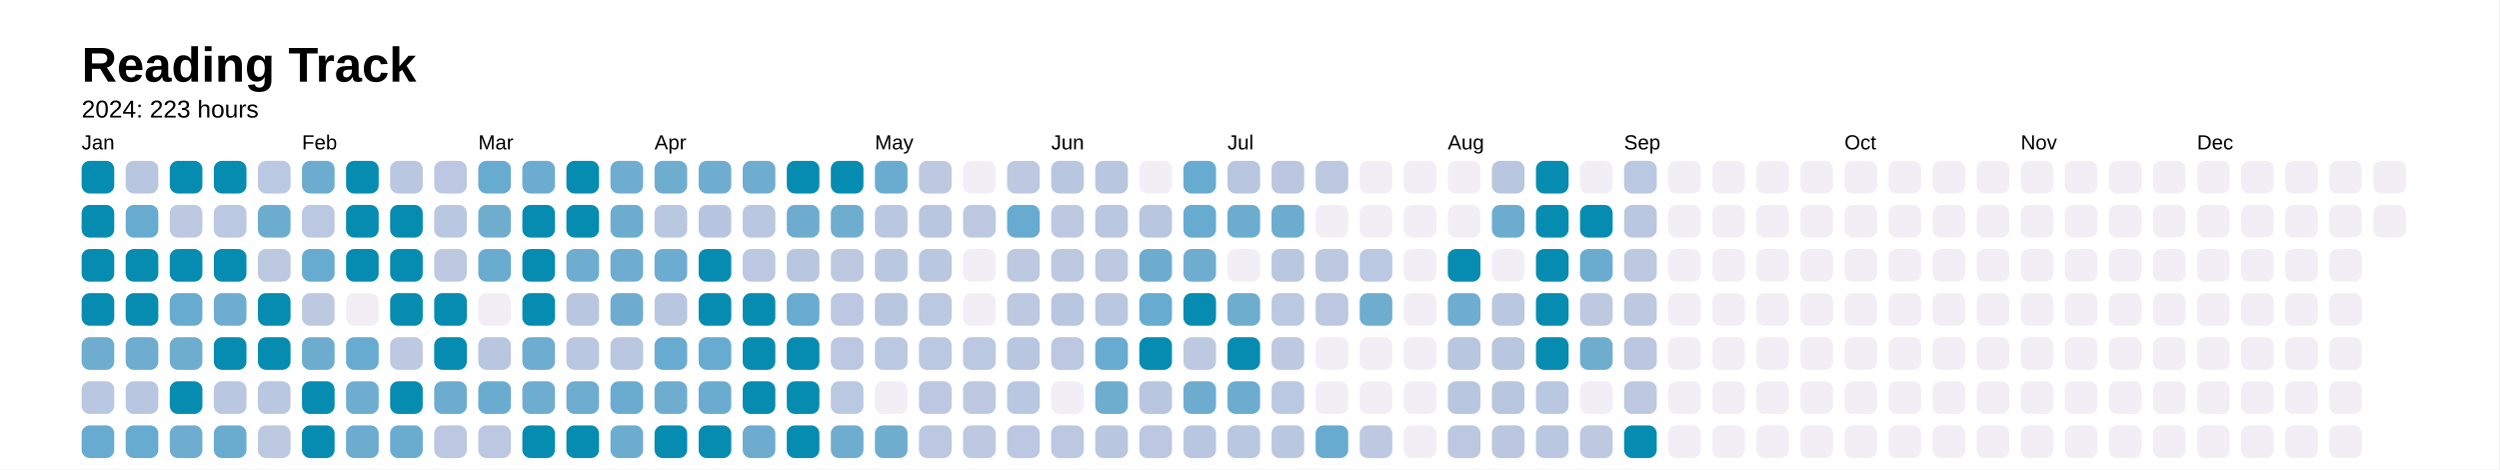
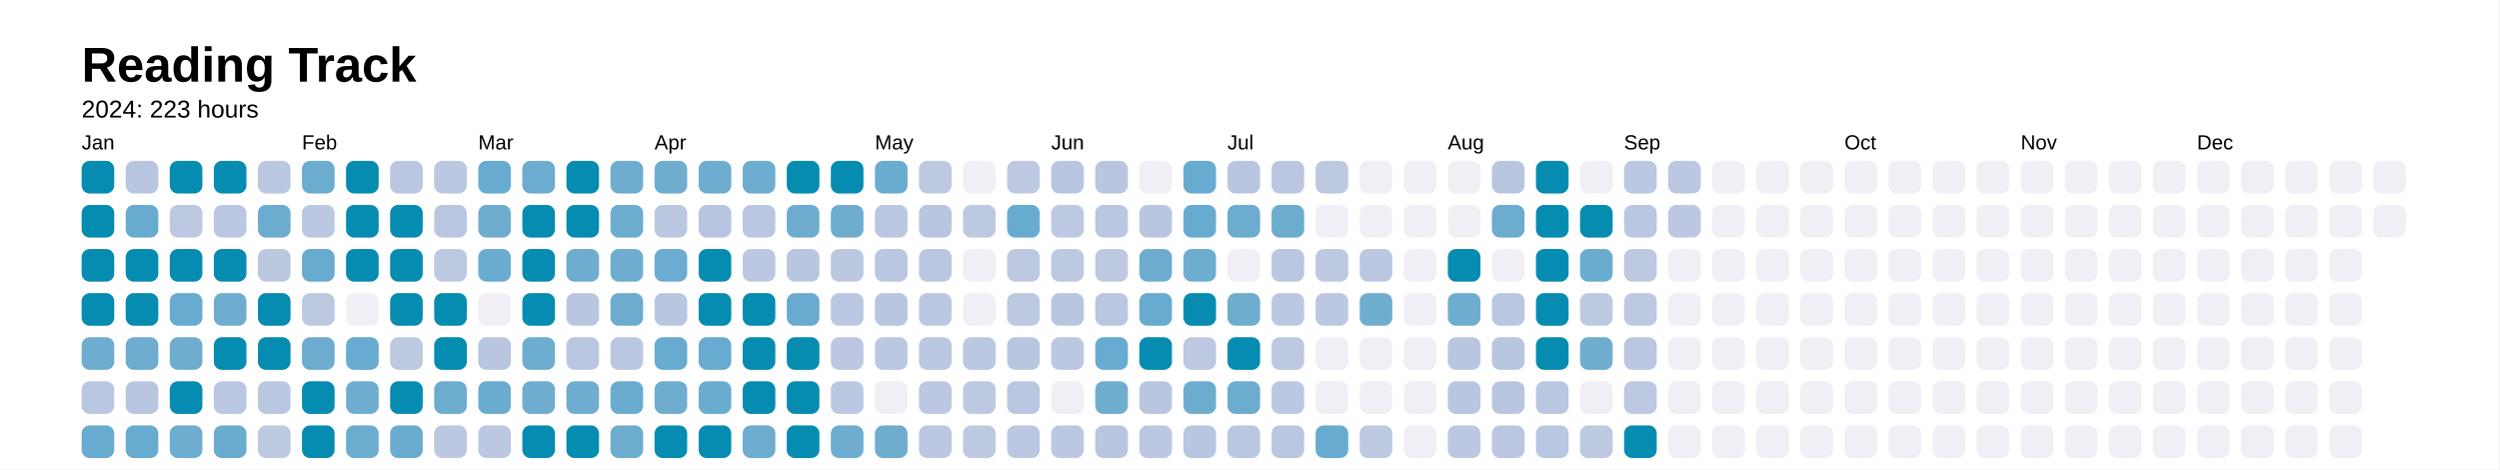
<svg xmlns="http://www.w3.org/2000/svg" baseProfile="full" height="57.5mm" version="1.1" viewBox="0,0,306.2,57.5" width="306.2mm">
  <defs />
  <rect fill="#FFFFFF" height="57.5" width="306.2" x="0" y="0" />
  <text fill="#000000" style="font-size:6px; font-family:Arial; font-weight:bold;" x="10" y="10">Reading Track</text>
  <text fill="#000000" style="font-size:3px; font-family:Arial;" x="10" y="14.4">2024: 223 hours</text>
  <text fill="#000000" style="font-size:2.5px; font-family:Arial" x="10" y="18.3">Jan</text>
  <rect fill="#058cb0" height="4" rx="1" ry="1" width="4" x="10" y="19.7" />
  <rect fill="#058cb0" height="4" rx="1" ry="1" width="4" x="10" y="25.1" />
  <rect fill="#058cb0" height="4" rx="1" ry="1" width="4" x="10" y="30.5" />
  <rect fill="#058cb0" height="4" rx="1" ry="1" width="4" x="10" y="35.9" />
  <rect fill="#6eadcf" height="4" rx="1" ry="1" width="4" x="10" y="41.3" />
  <rect fill="#bac7e0" height="4" rx="1" ry="1" width="4" x="10" y="46.7" />
  <rect fill="#67abd0" height="4" rx="1" ry="1" width="4" x="10" y="52.1" />
  <rect fill="#b8c6e0" height="4" rx="1" ry="1" width="4" x="15.4" y="19.7" />
  <rect fill="#68abd0" height="4" rx="1" ry="1" width="4" x="15.4" y="25.1" />
  <rect fill="#058cb0" height="4" rx="1" ry="1" width="4" x="15.4" y="30.5" />
  <rect fill="#058cb0" height="4" rx="1" ry="1" width="4" x="15.4" y="35.9" />
  <rect fill="#6eadcf" height="4" rx="1" ry="1" width="4" x="15.4" y="41.3" />
  <rect fill="#b9c6e0" height="4" rx="1" ry="1" width="4" x="15.4" y="46.7" />
  <rect fill="#67abd0" height="4" rx="1" ry="1" width="4" x="15.4" y="52.1" />
  <rect fill="#058cb0" height="4" rx="1" ry="1" width="4" x="20.8" y="19.7" />
  <rect fill="#bcc9e1" height="4" rx="1" ry="1" width="4" x="20.8" y="25.1" />
  <rect fill="#058cb0" height="4" rx="1" ry="1" width="4" x="20.8" y="30.5" />
  <rect fill="#68abd0" height="4" rx="1" ry="1" width="4" x="20.8" y="35.9" />
  <rect fill="#6fadcf" height="4" rx="1" ry="1" width="4" x="20.8" y="41.3" />
  <rect fill="#058cb0" height="4" rx="1" ry="1" width="4" x="20.8" y="46.7" />
  <rect fill="#6eadcf" height="4" rx="1" ry="1" width="4" x="20.8" y="52.1" />
  <rect fill="#058cb0" height="4" rx="1" ry="1" width="4" x="26.2" y="19.7" />
  <rect fill="#bbc8e1" height="4" rx="1" ry="1" width="4" x="26.2" y="25.1" />
  <rect fill="#058cb0" height="4" rx="1" ry="1" width="4" x="26.2" y="30.5" />
  <rect fill="#6eadcf" height="4" rx="1" ry="1" width="4" x="26.2" y="35.9" />
  <rect fill="#058cb0" height="4" rx="1" ry="1" width="4" x="26.2" y="41.3" />
  <rect fill="#b9c7e0" height="4" rx="1" ry="1" width="4" x="26.2" y="46.7" />
  <rect fill="#6aacd0" height="4" rx="1" ry="1" width="4" x="26.2" y="52.1" />
  <rect fill="#bbc8e1" height="4" rx="1" ry="1" width="4" x="31.6" y="19.7" />
  <rect fill="#6caccf" height="4" rx="1" ry="1" width="4" x="31.6" y="25.1" />
  <rect fill="#bbc8e0" height="4" rx="1" ry="1" width="4" x="31.6" y="30.5" />
  <rect fill="#058cb0" height="4" rx="1" ry="1" width="4" x="31.6" y="35.9" />
  <rect fill="#058cb0" height="4" rx="1" ry="1" width="4" x="31.6" y="41.3" />
  <rect fill="#bac7e0" height="4" rx="1" ry="1" width="4" x="31.6" y="46.7" />
  <rect fill="#bcc9e1" height="4" rx="1" ry="1" width="4" x="31.6" y="52.1" />
  <text fill="#000000" style="font-size:2.5px; font-family:Arial" x="37.0" y="18.3">Feb</text>
  <rect fill="#6caccf" height="4" rx="1" ry="1" width="4" x="37.0" y="19.7" />
  <rect fill="#bbc8e1" height="4" rx="1" ry="1" width="4" x="37.0" y="25.1" />
  <rect fill="#68abd0" height="4" rx="1" ry="1" width="4" x="37.0" y="30.5" />
  <rect fill="#bdc9e1" height="4" rx="1" ry="1" width="4" x="37.0" y="35.9" />
  <rect fill="#6daccf" height="4" rx="1" ry="1" width="4" x="37.0" y="41.3" />
  <rect fill="#058cb0" height="4" rx="1" ry="1" width="4" x="37.0" y="46.7" />
  <rect fill="#058cb0" height="4" rx="1" ry="1" width="4" x="37.0" y="52.1" />
  <rect fill="#058cb0" height="4" rx="1" ry="1" width="4" x="42.4" y="19.7" />
  <rect fill="#058cb0" height="4" rx="1" ry="1" width="4" x="42.4" y="25.1" />
  <rect fill="#058cb0" height="4" rx="1" ry="1" width="4" x="42.4" y="30.5" />
  <rect fill="#f1eef6" height="4" rx="1" ry="1" width="4" x="42.4" y="35.9" />
  <rect fill="#67abd0" height="4" rx="1" ry="1" width="4" x="42.4" y="41.3" />
  <rect fill="#6eadcf" height="4" rx="1" ry="1" width="4" x="42.4" y="46.7" />
  <rect fill="#6baccf" height="4" rx="1" ry="1" width="4" x="42.4" y="52.1" />
  <rect fill="#bac7e0" height="4" rx="1" ry="1" width="4" x="47.8" y="19.7" />
  <rect fill="#058cb0" height="4" rx="1" ry="1" width="4" x="47.8" y="25.1" />
  <rect fill="#058cb0" height="4" rx="1" ry="1" width="4" x="47.8" y="30.5" />
  <rect fill="#058cb0" height="4" rx="1" ry="1" width="4" x="47.8" y="35.9" />
  <rect fill="#bdc9e1" height="4" rx="1" ry="1" width="4" x="47.8" y="41.3" />
  <rect fill="#058cb0" height="4" rx="1" ry="1" width="4" x="47.8" y="46.7" />
  <rect fill="#6aacd0" height="4" rx="1" ry="1" width="4" x="47.8" y="52.1" />
  <rect fill="#bcc8e1" height="4" rx="1" ry="1" width="4" x="53.2" y="19.7" />
  <rect fill="#bac7e0" height="4" rx="1" ry="1" width="4" x="53.2" y="25.1" />
  <rect fill="#bdc9e1" height="4" rx="1" ry="1" width="4" x="53.2" y="30.5" />
  <rect fill="#058cb0" height="4" rx="1" ry="1" width="4" x="53.2" y="35.9" />
  <rect fill="#058cb0" height="4" rx="1" ry="1" width="4" x="53.2" y="41.3" />
  <rect fill="#6caccf" height="4" rx="1" ry="1" width="4" x="53.2" y="46.7" />
  <rect fill="#bcc8e1" height="4" rx="1" ry="1" width="4" x="53.2" y="52.1" />
  <text fill="#000000" style="font-size:2.5px; font-family:Arial" x="58.6" y="18.3">Mar</text>
  <rect fill="#68abd0" height="4" rx="1" ry="1" width="4" x="58.6" y="19.7" />
  <rect fill="#6fadcf" height="4" rx="1" ry="1" width="4" x="58.6" y="25.1" />
  <rect fill="#69acd0" height="4" rx="1" ry="1" width="4" x="58.6" y="30.5" />
  <rect fill="#f1eef6" height="4" rx="1" ry="1" width="4" x="58.6" y="35.9" />
  <rect fill="#b9c6e0" height="4" rx="1" ry="1" width="4" x="58.6" y="41.3" />
  <rect fill="#69acd0" height="4" rx="1" ry="1" width="4" x="58.6" y="46.7" />
  <rect fill="#bcc8e1" height="4" rx="1" ry="1" width="4" x="58.6" y="52.1" />
  <rect fill="#6bacd0" height="4" rx="1" ry="1" width="4" x="64" y="19.7" />
  <rect fill="#058cb0" height="4" rx="1" ry="1" width="4" x="64" y="25.1" />
  <rect fill="#058cb0" height="4" rx="1" ry="1" width="4" x="64" y="30.5" />
  <rect fill="#058cb0" height="4" rx="1" ry="1" width="4" x="64" y="35.9" />
  <rect fill="#6dadcf" height="4" rx="1" ry="1" width="4" x="64" y="41.3" />
  <rect fill="#6eadcf" height="4" rx="1" ry="1" width="4" x="64" y="46.7" />
  <rect fill="#058cb0" height="4" rx="1" ry="1" width="4" x="64" y="52.1" />
  <rect fill="#058cb0" height="4" rx="1" ry="1" width="4" x="69.4" y="19.7" />
  <rect fill="#058cb0" height="4" rx="1" ry="1" width="4" x="69.4" y="25.1" />
  <rect fill="#6eadcf" height="4" rx="1" ry="1" width="4" x="69.4" y="30.5" />
  <rect fill="#b9c6e0" height="4" rx="1" ry="1" width="4" x="69.4" y="35.9" />
  <rect fill="#bac7e0" height="4" rx="1" ry="1" width="4" x="69.4" y="41.3" />
  <rect fill="#6eadcf" height="4" rx="1" ry="1" width="4" x="69.4" y="46.7" />
  <rect fill="#058cb0" height="4" rx="1" ry="1" width="4" x="69.4" y="52.1" />
  <rect fill="#6eadcf" height="4" rx="1" ry="1" width="4" x="74.8" y="19.7" />
  <rect fill="#6baccf" height="4" rx="1" ry="1" width="4" x="74.8" y="25.1" />
  <rect fill="#6eadcf" height="4" rx="1" ry="1" width="4" x="74.8" y="30.5" />
  <rect fill="#6daccf" height="4" rx="1" ry="1" width="4" x="74.8" y="35.9" />
  <rect fill="#bac7e0" height="4" rx="1" ry="1" width="4" x="74.8" y="41.3" />
  <rect fill="#69acd0" height="4" rx="1" ry="1" width="4" x="74.8" y="46.7" />
  <rect fill="#6caccf" height="4" rx="1" ry="1" width="4" x="74.8" y="52.1" />
  <text fill="#000000" style="font-size:2.5px; font-family:Arial" x="80.2" y="18.3">Apr</text>
  <rect fill="#6fadcf" height="4" rx="1" ry="1" width="4" x="80.2" y="19.7" />
  <rect fill="#bac7e0" height="4" rx="1" ry="1" width="4" x="80.2" y="25.1" />
  <rect fill="#6bacd0" height="4" rx="1" ry="1" width="4" x="80.2" y="30.5" />
  <rect fill="#b8c6e0" height="4" rx="1" ry="1" width="4" x="80.2" y="35.9" />
  <rect fill="#67abd0" height="4" rx="1" ry="1" width="4" x="80.2" y="41.3" />
  <rect fill="#6fadcf" height="4" rx="1" ry="1" width="4" x="80.2" y="46.7" />
  <rect fill="#058cb0" height="4" rx="1" ry="1" width="4" x="80.2" y="52.1" />
  <rect fill="#6eadcf" height="4" rx="1" ry="1" width="4" x="85.6" y="19.7" />
  <rect fill="#b7c5e0" height="4" rx="1" ry="1" width="4" x="85.6" y="25.1" />
  <rect fill="#058cb0" height="4" rx="1" ry="1" width="4" x="85.6" y="30.5" />
  <rect fill="#058cb0" height="4" rx="1" ry="1" width="4" x="85.6" y="35.9" />
  <rect fill="#67abd0" height="4" rx="1" ry="1" width="4" x="85.6" y="41.3" />
  <rect fill="#6aacd0" height="4" rx="1" ry="1" width="4" x="85.6" y="46.7" />
  <rect fill="#058cb0" height="4" rx="1" ry="1" width="4" x="85.6" y="52.1" />
  <rect fill="#6eadcf" height="4" rx="1" ry="1" width="4" x="91" y="19.7" />
  <rect fill="#bac7e0" height="4" rx="1" ry="1" width="4" x="91" y="25.1" />
  <rect fill="#bcc8e1" height="4" rx="1" ry="1" width="4" x="91" y="30.5" />
  <rect fill="#058cb0" height="4" rx="1" ry="1" width="4" x="91" y="35.9" />
  <rect fill="#058cb0" height="4" rx="1" ry="1" width="4" x="91" y="41.3" />
  <rect fill="#058cb0" height="4" rx="1" ry="1" width="4" x="91" y="46.7" />
  <rect fill="#6daccf" height="4" rx="1" ry="1" width="4" x="91" y="52.1" />
  <rect fill="#058cb0" height="4" rx="1" ry="1" width="4" x="96.4" y="19.7" />
  <rect fill="#6daccf" height="4" rx="1" ry="1" width="4" x="96.4" y="25.1" />
  <rect fill="#b9c6e0" height="4" rx="1" ry="1" width="4" x="96.4" y="30.5" />
  <rect fill="#69abd0" height="4" rx="1" ry="1" width="4" x="96.4" y="35.9" />
  <rect fill="#058cb0" height="4" rx="1" ry="1" width="4" x="96.4" y="41.3" />
  <rect fill="#058cb0" height="4" rx="1" ry="1" width="4" x="96.4" y="46.7" />
  <rect fill="#058cb0" height="4" rx="1" ry="1" width="4" x="96.4" y="52.1" />
  <rect fill="#058cb0" height="4" rx="1" ry="1" width="4" x="101.8" y="19.7" />
  <rect fill="#6fadcf" height="4" rx="1" ry="1" width="4" x="101.8" y="25.1" />
  <rect fill="#bbc8e0" height="4" rx="1" ry="1" width="4" x="101.8" y="30.5" />
  <rect fill="#bcc8e1" height="4" rx="1" ry="1" width="4" x="101.8" y="35.9" />
  <rect fill="#bcc8e1" height="4" rx="1" ry="1" width="4" x="101.8" y="41.3" />
  <rect fill="#bbc8e1" height="4" rx="1" ry="1" width="4" x="101.8" y="46.7" />
  <rect fill="#6eadcf" height="4" rx="1" ry="1" width="4" x="101.8" y="52.1" />
  <text fill="#000000" style="font-size:2.5px; font-family:Arial" x="107.2" y="18.3">May</text>
  <rect fill="#6aacd0" height="4" rx="1" ry="1" width="4" x="107.2" y="19.7" />
  <rect fill="#bac7e0" height="4" rx="1" ry="1" width="4" x="107.2" y="25.1" />
  <rect fill="#bac7e0" height="4" rx="1" ry="1" width="4" x="107.2" y="30.5" />
  <rect fill="#b8c6e0" height="4" rx="1" ry="1" width="4" x="107.2" y="35.9" />
  <rect fill="#bbc8e1" height="4" rx="1" ry="1" width="4" x="107.2" y="41.3" />
  <rect fill="#f1eef6" height="4" rx="1" ry="1" width="4" x="107.2" y="46.7" />
  <rect fill="#6fadcf" height="4" rx="1" ry="1" width="4" x="107.2" y="52.1" />
  <rect fill="#bdc9e1" height="4" rx="1" ry="1" width="4" x="112.6" y="19.7" />
  <rect fill="#b8c6e0" height="4" rx="1" ry="1" width="4" x="112.6" y="25.1" />
  <rect fill="#bac7e0" height="4" rx="1" ry="1" width="4" x="112.6" y="30.5" />
  <rect fill="#bbc8e1" height="4" rx="1" ry="1" width="4" x="112.6" y="35.9" />
  <rect fill="#bbc8e1" height="4" rx="1" ry="1" width="4" x="112.6" y="41.3" />
  <rect fill="#bcc8e1" height="4" rx="1" ry="1" width="4" x="112.6" y="46.7" />
  <rect fill="#bcc8e1" height="4" rx="1" ry="1" width="4" x="112.6" y="52.1" />
  <rect fill="#f1eef6" height="4" rx="1" ry="1" width="4" x="118" y="19.7" />
  <rect fill="#bcc9e1" height="4" rx="1" ry="1" width="4" x="118" y="25.1" />
  <rect fill="#f1eef6" height="4" rx="1" ry="1" width="4" x="118" y="30.5" />
  <rect fill="#f1eef6" height="4" rx="1" ry="1" width="4" x="118" y="35.9" />
  <rect fill="#bbc8e1" height="4" rx="1" ry="1" width="4" x="118" y="41.3" />
  <rect fill="#bdc9e1" height="4" rx="1" ry="1" width="4" x="118" y="46.7" />
  <rect fill="#bdc9e1" height="4" rx="1" ry="1" width="4" x="118" y="52.1" />
  <rect fill="#bdc9e1" height="4" rx="1" ry="1" width="4" x="123.4" y="19.7" />
  <rect fill="#67abd0" height="4" rx="1" ry="1" width="4" x="123.4" y="25.1" />
  <rect fill="#bcc9e1" height="4" rx="1" ry="1" width="4" x="123.4" y="30.5" />
  <rect fill="#bdc9e1" height="4" rx="1" ry="1" width="4" x="123.4" y="35.9" />
  <rect fill="#b8c6e0" height="4" rx="1" ry="1" width="4" x="123.4" y="41.3" />
  <rect fill="#bac7e0" height="4" rx="1" ry="1" width="4" x="123.4" y="46.7" />
  <rect fill="#bcc8e1" height="4" rx="1" ry="1" width="4" x="123.4" y="52.1" />
  <text fill="#000000" style="font-size:2.5px; font-family:Arial" x="128.8" y="18.3">Jun</text>
  <rect fill="#b9c6e0" height="4" rx="1" ry="1" width="4" x="128.8" y="19.7" />
  <rect fill="#bcc9e1" height="4" rx="1" ry="1" width="4" x="128.8" y="25.1" />
  <rect fill="#bdc9e1" height="4" rx="1" ry="1" width="4" x="128.8" y="30.5" />
  <rect fill="#b8c6e0" height="4" rx="1" ry="1" width="4" x="128.8" y="35.9" />
  <rect fill="#bcc8e1" height="4" rx="1" ry="1" width="4" x="128.8" y="41.3" />
  <rect fill="#f1eef6" height="4" rx="1" ry="1" width="4" x="128.8" y="46.7" />
  <rect fill="#bcc8e1" height="4" rx="1" ry="1" width="4" x="128.8" y="52.1" />
  <rect fill="#b9c6e0" height="4" rx="1" ry="1" width="4" x="134.2" y="19.7" />
  <rect fill="#bac7e0" height="4" rx="1" ry="1" width="4" x="134.2" y="25.1" />
  <rect fill="#bdc9e1" height="4" rx="1" ry="1" width="4" x="134.2" y="30.5" />
  <rect fill="#bac7e0" height="4" rx="1" ry="1" width="4" x="134.2" y="35.9" />
  <rect fill="#67abd0" height="4" rx="1" ry="1" width="4" x="134.2" y="41.3" />
  <rect fill="#6fadcf" height="4" rx="1" ry="1" width="4" x="134.2" y="46.7" />
  <rect fill="#b9c6e0" height="4" rx="1" ry="1" width="4" x="134.2" y="52.1" />
  <rect fill="#f1eef6" height="4" rx="1" ry="1" width="4" x="139.6" y="19.7" />
  <rect fill="#b8c6e0" height="4" rx="1" ry="1" width="4" x="139.6" y="25.1" />
  <rect fill="#6daccf" height="4" rx="1" ry="1" width="4" x="139.6" y="30.5" />
  <rect fill="#67abd0" height="4" rx="1" ry="1" width="4" x="139.6" y="35.9" />
  <rect fill="#058cb0" height="4" rx="1" ry="1" width="4" x="139.6" y="41.3" />
  <rect fill="#b8c6e0" height="4" rx="1" ry="1" width="4" x="139.6" y="46.7" />
  <rect fill="#bcc8e1" height="4" rx="1" ry="1" width="4" x="139.6" y="52.1" />
  <rect fill="#67abd0" height="4" rx="1" ry="1" width="4" x="145" y="19.7" />
  <rect fill="#67abd0" height="4" rx="1" ry="1" width="4" x="145" y="25.1" />
  <rect fill="#6eadcf" height="4" rx="1" ry="1" width="4" x="145" y="30.5" />
  <rect fill="#058cb0" height="4" rx="1" ry="1" width="4" x="145" y="35.9" />
  <rect fill="#bdc9e1" height="4" rx="1" ry="1" width="4" x="145" y="41.3" />
  <rect fill="#6daccf" height="4" rx="1" ry="1" width="4" x="145" y="46.7" />
  <rect fill="#b8c6e0" height="4" rx="1" ry="1" width="4" x="145" y="52.1" />
  <text fill="#000000" style="font-size:2.5px; font-family:Arial" x="150.4" y="18.3">Jul</text>
  <rect fill="#b8c6e0" height="4" rx="1" ry="1" width="4" x="150.4" y="19.7" />
  <rect fill="#6baccf" height="4" rx="1" ry="1" width="4" x="150.4" y="25.1" />
  <rect fill="#f1eef6" height="4" rx="1" ry="1" width="4" x="150.4" y="30.5" />
  <rect fill="#6fadcf" height="4" rx="1" ry="1" width="4" x="150.4" y="35.9" />
  <rect fill="#058cb0" height="4" rx="1" ry="1" width="4" x="150.4" y="41.3" />
  <rect fill="#6caccf" height="4" rx="1" ry="1" width="4" x="150.4" y="46.7" />
  <rect fill="#b9c7e0" height="4" rx="1" ry="1" width="4" x="150.4" y="52.1" />
  <rect fill="#bbc7e0" height="4" rx="1" ry="1" width="4" x="155.8" y="19.7" />
  <rect fill="#6caccf" height="4" rx="1" ry="1" width="4" x="155.8" y="25.1" />
  <rect fill="#bac7e0" height="4" rx="1" ry="1" width="4" x="155.8" y="30.5" />
  <rect fill="#bbc8e1" height="4" rx="1" ry="1" width="4" x="155.8" y="35.9" />
  <rect fill="#bdc9e1" height="4" rx="1" ry="1" width="4" x="155.8" y="41.3" />
  <rect fill="#bbc8e1" height="4" rx="1" ry="1" width="4" x="155.8" y="46.7" />
  <rect fill="#bac7e0" height="4" rx="1" ry="1" width="4" x="155.8" y="52.1" />
  <rect fill="#bcc9e1" height="4" rx="1" ry="1" width="4" x="161.2" y="19.7" />
  <rect fill="#f1eef6" height="4" rx="1" ry="1" width="4" x="161.2" y="25.1" />
  <rect fill="#bdc9e1" height="4" rx="1" ry="1" width="4" x="161.2" y="30.5" />
  <rect fill="#bcc8e1" height="4" rx="1" ry="1" width="4" x="161.2" y="35.9" />
  <rect fill="#f1eef6" height="4" rx="1" ry="1" width="4" x="161.2" y="41.3" />
  <rect fill="#f1eef6" height="4" rx="1" ry="1" width="4" x="161.2" y="46.7" />
  <rect fill="#68abd0" height="4" rx="1" ry="1" width="4" x="161.2" y="52.1" />
  <rect fill="#f1eef6" height="4" rx="1" ry="1" width="4" x="166.6" y="19.7" />
  <rect fill="#f1eef6" height="4" rx="1" ry="1" width="4" x="166.6" y="25.1" />
  <rect fill="#bbc8e1" height="4" rx="1" ry="1" width="4" x="166.6" y="30.5" />
  <rect fill="#6fadcf" height="4" rx="1" ry="1" width="4" x="166.6" y="35.9" />
  <rect fill="#f1eef6" height="4" rx="1" ry="1" width="4" x="166.6" y="41.3" />
  <rect fill="#f1eef6" height="4" rx="1" ry="1" width="4" x="166.6" y="46.7" />
  <rect fill="#bdc9e1" height="4" rx="1" ry="1" width="4" x="166.6" y="52.1" />
  <rect fill="#f1eef6" height="4" rx="1" ry="1" width="4" x="172" y="19.7" />
  <rect fill="#f1eef6" height="4" rx="1" ry="1" width="4" x="172" y="25.1" />
  <rect fill="#f1eef6" height="4" rx="1" ry="1" width="4" x="172" y="30.5" />
  <rect fill="#f1eef6" height="4" rx="1" ry="1" width="4" x="172" y="35.9" />
  <rect fill="#f1eef6" height="4" rx="1" ry="1" width="4" x="172" y="41.3" />
  <rect fill="#f1eef6" height="4" rx="1" ry="1" width="4" x="172" y="46.7" />
  <rect fill="#f1eef6" height="4" rx="1" ry="1" width="4" x="172" y="52.1" />
  <text fill="#000000" style="font-size:2.5px; font-family:Arial" x="177.4" y="18.3">Aug</text>
  <rect fill="#f1eef6" height="4" rx="1" ry="1" width="4" x="177.4" y="19.7" />
  <rect fill="#f1eef6" height="4" rx="1" ry="1" width="4" x="177.4" y="25.1" />
  <rect fill="#058cb0" height="4" rx="1" ry="1" width="4" x="177.4" y="30.5" />
  <rect fill="#6eadcf" height="4" rx="1" ry="1" width="4" x="177.4" y="35.9" />
  <rect fill="#b9c6e0" height="4" rx="1" ry="1" width="4" x="177.4" y="41.3" />
  <rect fill="#b9c6e0" height="4" rx="1" ry="1" width="4" x="177.4" y="46.7" />
  <rect fill="#bcc8e1" height="4" rx="1" ry="1" width="4" x="177.4" y="52.1" />
  <rect fill="#b9c6e0" height="4" rx="1" ry="1" width="4" x="182.8" y="19.7" />
  <rect fill="#6baccf" height="4" rx="1" ry="1" width="4" x="182.8" y="25.1" />
  <rect fill="#f1eef6" height="4" rx="1" ry="1" width="4" x="182.8" y="30.5" />
  <rect fill="#b9c7e0" height="4" rx="1" ry="1" width="4" x="182.8" y="35.9" />
  <rect fill="#b9c6e0" height="4" rx="1" ry="1" width="4" x="182.8" y="41.3" />
  <rect fill="#b8c6e0" height="4" rx="1" ry="1" width="4" x="182.8" y="46.7" />
  <rect fill="#bbc7e0" height="4" rx="1" ry="1" width="4" x="182.8" y="52.1" />
  <rect fill="#058cb0" height="4" rx="1" ry="1" width="4" x="188.2" y="19.7" />
  <rect fill="#058cb0" height="4" rx="1" ry="1" width="4" x="188.2" y="25.1" />
  <rect fill="#058cb0" height="4" rx="1" ry="1" width="4" x="188.2" y="30.5" />
  <rect fill="#058cb0" height="4" rx="1" ry="1" width="4" x="188.2" y="35.9" />
  <rect fill="#058cb0" height="4" rx="1" ry="1" width="4" x="188.2" y="41.3" />
  <rect fill="#bac7e0" height="4" rx="1" ry="1" width="4" x="188.2" y="46.7" />
  <rect fill="#bac7e0" height="4" rx="1" ry="1" width="4" x="188.2" y="52.1" />
  <rect fill="#f1eef6" height="4" rx="1" ry="1" width="4" x="193.6" y="19.7" />
  <rect fill="#058cb0" height="4" rx="1" ry="1" width="4" x="193.6" y="25.1" />
  <rect fill="#6aacd0" height="4" rx="1" ry="1" width="4" x="193.6" y="30.5" />
  <rect fill="#bcc9e1" height="4" rx="1" ry="1" width="4" x="193.6" y="35.9" />
  <rect fill="#6fadcf" height="4" rx="1" ry="1" width="4" x="193.6" y="41.3" />
  <rect fill="#f1eef6" height="4" rx="1" ry="1" width="4" x="193.6" y="46.7" />
  <rect fill="#bdc9e1" height="4" rx="1" ry="1" width="4" x="193.6" y="52.1" />
  <text fill="#000000" style="font-size:2.5px; font-family:Arial" x="199" y="18.3">Sep</text>
  <rect fill="#bbc8e1" height="4" rx="1" ry="1" width="4" x="199" y="19.7" />
  <rect fill="#bac7e0" height="4" rx="1" ry="1" width="4" x="199" y="25.1" />
  <rect fill="#bdc9e1" height="4" rx="1" ry="1" width="4" x="199" y="30.5" />
  <rect fill="#bdc9e1" height="4" rx="1" ry="1" width="4" x="199" y="35.9" />
  <rect fill="#bbc7e0" height="4" rx="1" ry="1" width="4" x="199" y="41.3" />
  <rect fill="#bdc9e1" height="4" rx="1" ry="1" width="4" x="199" y="46.7" />
  <rect fill="#058cb0" height="4" rx="1" ry="1" width="4" x="199" y="52.1" />
-   <rect fill="#f1eef6" height="4" rx="1" ry="1" width="4" x="204.4" y="19.7" />
-   <rect fill="#f1eef6" height="4" rx="1" ry="1" width="4" x="204.4" y="25.1" />
+   <rect fill="#bcc8e1" height="4" rx="1" ry="1" width="4" x="204.4" y="19.7" />
+   <rect fill="#bcc8e1" height="4" rx="1" ry="1" width="4" x="204.4" y="25.1" />
  <rect fill="#f1eef6" height="4" rx="1" ry="1" width="4" x="204.4" y="30.5" />
  <rect fill="#f1eef6" height="4" rx="1" ry="1" width="4" x="204.4" y="35.9" />
  <rect fill="#f1eef6" height="4" rx="1" ry="1" width="4" x="204.4" y="41.3" />
  <rect fill="#f1eef6" height="4" rx="1" ry="1" width="4" x="204.4" y="46.7" />
  <rect fill="#f1eef6" height="4" rx="1" ry="1" width="4" x="204.4" y="52.1" />
  <rect fill="#f1eef6" height="4" rx="1" ry="1" width="4" x="209.8" y="19.7" />
  <rect fill="#f1eef6" height="4" rx="1" ry="1" width="4" x="209.8" y="25.1" />
  <rect fill="#f1eef6" height="4" rx="1" ry="1" width="4" x="209.8" y="30.5" />
  <rect fill="#f1eef6" height="4" rx="1" ry="1" width="4" x="209.8" y="35.9" />
  <rect fill="#f1eef6" height="4" rx="1" ry="1" width="4" x="209.8" y="41.3" />
  <rect fill="#f1eef6" height="4" rx="1" ry="1" width="4" x="209.8" y="46.7" />
  <rect fill="#f1eef6" height="4" rx="1" ry="1" width="4" x="209.8" y="52.1" />
  <rect fill="#f1eef6" height="4" rx="1" ry="1" width="4" x="215.2" y="19.7" />
  <rect fill="#f1eef6" height="4" rx="1" ry="1" width="4" x="215.2" y="25.1" />
  <rect fill="#f1eef6" height="4" rx="1" ry="1" width="4" x="215.2" y="30.5" />
  <rect fill="#f1eef6" height="4" rx="1" ry="1" width="4" x="215.2" y="35.9" />
  <rect fill="#f1eef6" height="4" rx="1" ry="1" width="4" x="215.2" y="41.3" />
  <rect fill="#f1eef6" height="4" rx="1" ry="1" width="4" x="215.2" y="46.7" />
  <rect fill="#f1eef6" height="4" rx="1" ry="1" width="4" x="215.2" y="52.1" />
  <rect fill="#f1eef6" height="4" rx="1" ry="1" width="4" x="220.6" y="19.7" />
  <rect fill="#f1eef6" height="4" rx="1" ry="1" width="4" x="220.6" y="25.1" />
  <rect fill="#f1eef6" height="4" rx="1" ry="1" width="4" x="220.6" y="30.5" />
  <rect fill="#f1eef6" height="4" rx="1" ry="1" width="4" x="220.6" y="35.9" />
  <rect fill="#f1eef6" height="4" rx="1" ry="1" width="4" x="220.6" y="41.3" />
  <rect fill="#f1eef6" height="4" rx="1" ry="1" width="4" x="220.6" y="46.7" />
  <rect fill="#f1eef6" height="4" rx="1" ry="1" width="4" x="220.6" y="52.1" />
  <text fill="#000000" style="font-size:2.5px; font-family:Arial" x="226" y="18.3">Oct</text>
  <rect fill="#f1eef6" height="4" rx="1" ry="1" width="4" x="226" y="19.7" />
  <rect fill="#f1eef6" height="4" rx="1" ry="1" width="4" x="226" y="25.1" />
  <rect fill="#f1eef6" height="4" rx="1" ry="1" width="4" x="226" y="30.5" />
  <rect fill="#f1eef6" height="4" rx="1" ry="1" width="4" x="226" y="35.9" />
  <rect fill="#f1eef6" height="4" rx="1" ry="1" width="4" x="226" y="41.3" />
  <rect fill="#f1eef6" height="4" rx="1" ry="1" width="4" x="226" y="46.7" />
  <rect fill="#f1eef6" height="4" rx="1" ry="1" width="4" x="226" y="52.1" />
  <rect fill="#f1eef6" height="4" rx="1" ry="1" width="4" x="231.4" y="19.7" />
  <rect fill="#f1eef6" height="4" rx="1" ry="1" width="4" x="231.4" y="25.1" />
  <rect fill="#f1eef6" height="4" rx="1" ry="1" width="4" x="231.4" y="30.5" />
  <rect fill="#f1eef6" height="4" rx="1" ry="1" width="4" x="231.4" y="35.9" />
  <rect fill="#f1eef6" height="4" rx="1" ry="1" width="4" x="231.4" y="41.3" />
  <rect fill="#f1eef6" height="4" rx="1" ry="1" width="4" x="231.4" y="46.7" />
  <rect fill="#f1eef6" height="4" rx="1" ry="1" width="4" x="231.4" y="52.1" />
  <rect fill="#f1eef6" height="4" rx="1" ry="1" width="4" x="236.8" y="19.7" />
  <rect fill="#f1eef6" height="4" rx="1" ry="1" width="4" x="236.8" y="25.1" />
  <rect fill="#f1eef6" height="4" rx="1" ry="1" width="4" x="236.8" y="30.5" />
  <rect fill="#f1eef6" height="4" rx="1" ry="1" width="4" x="236.8" y="35.9" />
  <rect fill="#f1eef6" height="4" rx="1" ry="1" width="4" x="236.8" y="41.3" />
  <rect fill="#f1eef6" height="4" rx="1" ry="1" width="4" x="236.8" y="46.7" />
  <rect fill="#f1eef6" height="4" rx="1" ry="1" width="4" x="236.8" y="52.1" />
  <rect fill="#f1eef6" height="4" rx="1" ry="1" width="4" x="242.2" y="19.7" />
  <rect fill="#f1eef6" height="4" rx="1" ry="1" width="4" x="242.2" y="25.1" />
  <rect fill="#f1eef6" height="4" rx="1" ry="1" width="4" x="242.2" y="30.5" />
  <rect fill="#f1eef6" height="4" rx="1" ry="1" width="4" x="242.2" y="35.9" />
  <rect fill="#f1eef6" height="4" rx="1" ry="1" width="4" x="242.2" y="41.3" />
  <rect fill="#f1eef6" height="4" rx="1" ry="1" width="4" x="242.2" y="46.7" />
  <rect fill="#f1eef6" height="4" rx="1" ry="1" width="4" x="242.2" y="52.1" />
  <text fill="#000000" style="font-size:2.5px; font-family:Arial" x="247.6" y="18.3">Nov</text>
  <rect fill="#f1eef6" height="4" rx="1" ry="1" width="4" x="247.6" y="19.7" />
  <rect fill="#f1eef6" height="4" rx="1" ry="1" width="4" x="247.6" y="25.1" />
  <rect fill="#f1eef6" height="4" rx="1" ry="1" width="4" x="247.6" y="30.5" />
  <rect fill="#f1eef6" height="4" rx="1" ry="1" width="4" x="247.6" y="35.9" />
  <rect fill="#f1eef6" height="4" rx="1" ry="1" width="4" x="247.6" y="41.3" />
  <rect fill="#f1eef6" height="4" rx="1" ry="1" width="4" x="247.6" y="46.7" />
  <rect fill="#f1eef6" height="4" rx="1" ry="1" width="4" x="247.6" y="52.1" />
  <rect fill="#f1eef6" height="4" rx="1" ry="1" width="4" x="253" y="19.7" />
  <rect fill="#f1eef6" height="4" rx="1" ry="1" width="4" x="253" y="25.1" />
  <rect fill="#f1eef6" height="4" rx="1" ry="1" width="4" x="253" y="30.5" />
  <rect fill="#f1eef6" height="4" rx="1" ry="1" width="4" x="253" y="35.9" />
  <rect fill="#f1eef6" height="4" rx="1" ry="1" width="4" x="253" y="41.3" />
  <rect fill="#f1eef6" height="4" rx="1" ry="1" width="4" x="253" y="46.7" />
  <rect fill="#f1eef6" height="4" rx="1" ry="1" width="4" x="253" y="52.1" />
  <rect fill="#f1eef6" height="4" rx="1" ry="1" width="4" x="258.4" y="19.7" />
  <rect fill="#f1eef6" height="4" rx="1" ry="1" width="4" x="258.4" y="25.1" />
  <rect fill="#f1eef6" height="4" rx="1" ry="1" width="4" x="258.4" y="30.5" />
  <rect fill="#f1eef6" height="4" rx="1" ry="1" width="4" x="258.4" y="35.9" />
  <rect fill="#f1eef6" height="4" rx="1" ry="1" width="4" x="258.4" y="41.3" />
  <rect fill="#f1eef6" height="4" rx="1" ry="1" width="4" x="258.4" y="46.7" />
  <rect fill="#f1eef6" height="4" rx="1" ry="1" width="4" x="258.4" y="52.1" />
  <rect fill="#f1eef6" height="4" rx="1" ry="1" width="4" x="263.8" y="19.7" />
  <rect fill="#f1eef6" height="4" rx="1" ry="1" width="4" x="263.8" y="25.1" />
  <rect fill="#f1eef6" height="4" rx="1" ry="1" width="4" x="263.8" y="30.5" />
  <rect fill="#f1eef6" height="4" rx="1" ry="1" width="4" x="263.8" y="35.9" />
  <rect fill="#f1eef6" height="4" rx="1" ry="1" width="4" x="263.8" y="41.3" />
  <rect fill="#f1eef6" height="4" rx="1" ry="1" width="4" x="263.8" y="46.7" />
  <rect fill="#f1eef6" height="4" rx="1" ry="1" width="4" x="263.8" y="52.1" />
  <text fill="#000000" style="font-size:2.5px; font-family:Arial" x="269.2" y="18.3">Dec</text>
  <rect fill="#f1eef6" height="4" rx="1" ry="1" width="4" x="269.2" y="19.7" />
  <rect fill="#f1eef6" height="4" rx="1" ry="1" width="4" x="269.2" y="25.1" />
  <rect fill="#f1eef6" height="4" rx="1" ry="1" width="4" x="269.2" y="30.5" />
  <rect fill="#f1eef6" height="4" rx="1" ry="1" width="4" x="269.2" y="35.9" />
  <rect fill="#f1eef6" height="4" rx="1" ry="1" width="4" x="269.2" y="41.3" />
  <rect fill="#f1eef6" height="4" rx="1" ry="1" width="4" x="269.2" y="46.7" />
  <rect fill="#f1eef6" height="4" rx="1" ry="1" width="4" x="269.2" y="52.1" />
  <rect fill="#f1eef6" height="4" rx="1" ry="1" width="4" x="274.6" y="19.7" />
  <rect fill="#f1eef6" height="4" rx="1" ry="1" width="4" x="274.6" y="25.1" />
  <rect fill="#f1eef6" height="4" rx="1" ry="1" width="4" x="274.6" y="30.5" />
  <rect fill="#f1eef6" height="4" rx="1" ry="1" width="4" x="274.6" y="35.9" />
  <rect fill="#f1eef6" height="4" rx="1" ry="1" width="4" x="274.6" y="41.3" />
  <rect fill="#f1eef6" height="4" rx="1" ry="1" width="4" x="274.6" y="46.7" />
  <rect fill="#f1eef6" height="4" rx="1" ry="1" width="4" x="274.6" y="52.1" />
  <rect fill="#f1eef6" height="4" rx="1" ry="1" width="4" x="280" y="19.7" />
  <rect fill="#f1eef6" height="4" rx="1" ry="1" width="4" x="280" y="25.1" />
  <rect fill="#f1eef6" height="4" rx="1" ry="1" width="4" x="280" y="30.5" />
  <rect fill="#f1eef6" height="4" rx="1" ry="1" width="4" x="280" y="35.9" />
  <rect fill="#f1eef6" height="4" rx="1" ry="1" width="4" x="280" y="41.3" />
  <rect fill="#f1eef6" height="4" rx="1" ry="1" width="4" x="280" y="46.7" />
  <rect fill="#f1eef6" height="4" rx="1" ry="1" width="4" x="280" y="52.1" />
  <rect fill="#f1eef6" height="4" rx="1" ry="1" width="4" x="285.4" y="19.7" />
  <rect fill="#f1eef6" height="4" rx="1" ry="1" width="4" x="285.4" y="25.1" />
  <rect fill="#f1eef6" height="4" rx="1" ry="1" width="4" x="285.4" y="30.5" />
  <rect fill="#f1eef6" height="4" rx="1" ry="1" width="4" x="285.4" y="35.9" />
  <rect fill="#f1eef6" height="4" rx="1" ry="1" width="4" x="285.4" y="41.3" />
  <rect fill="#f1eef6" height="4" rx="1" ry="1" width="4" x="285.4" y="46.7" />
  <rect fill="#f1eef6" height="4" rx="1" ry="1" width="4" x="285.4" y="52.1" />
  <rect fill="#f1eef6" height="4" rx="1" ry="1" width="4" x="290.8" y="19.7" />
  <rect fill="#f1eef6" height="4" rx="1" ry="1" width="4" x="290.8" y="25.1" />
</svg>
